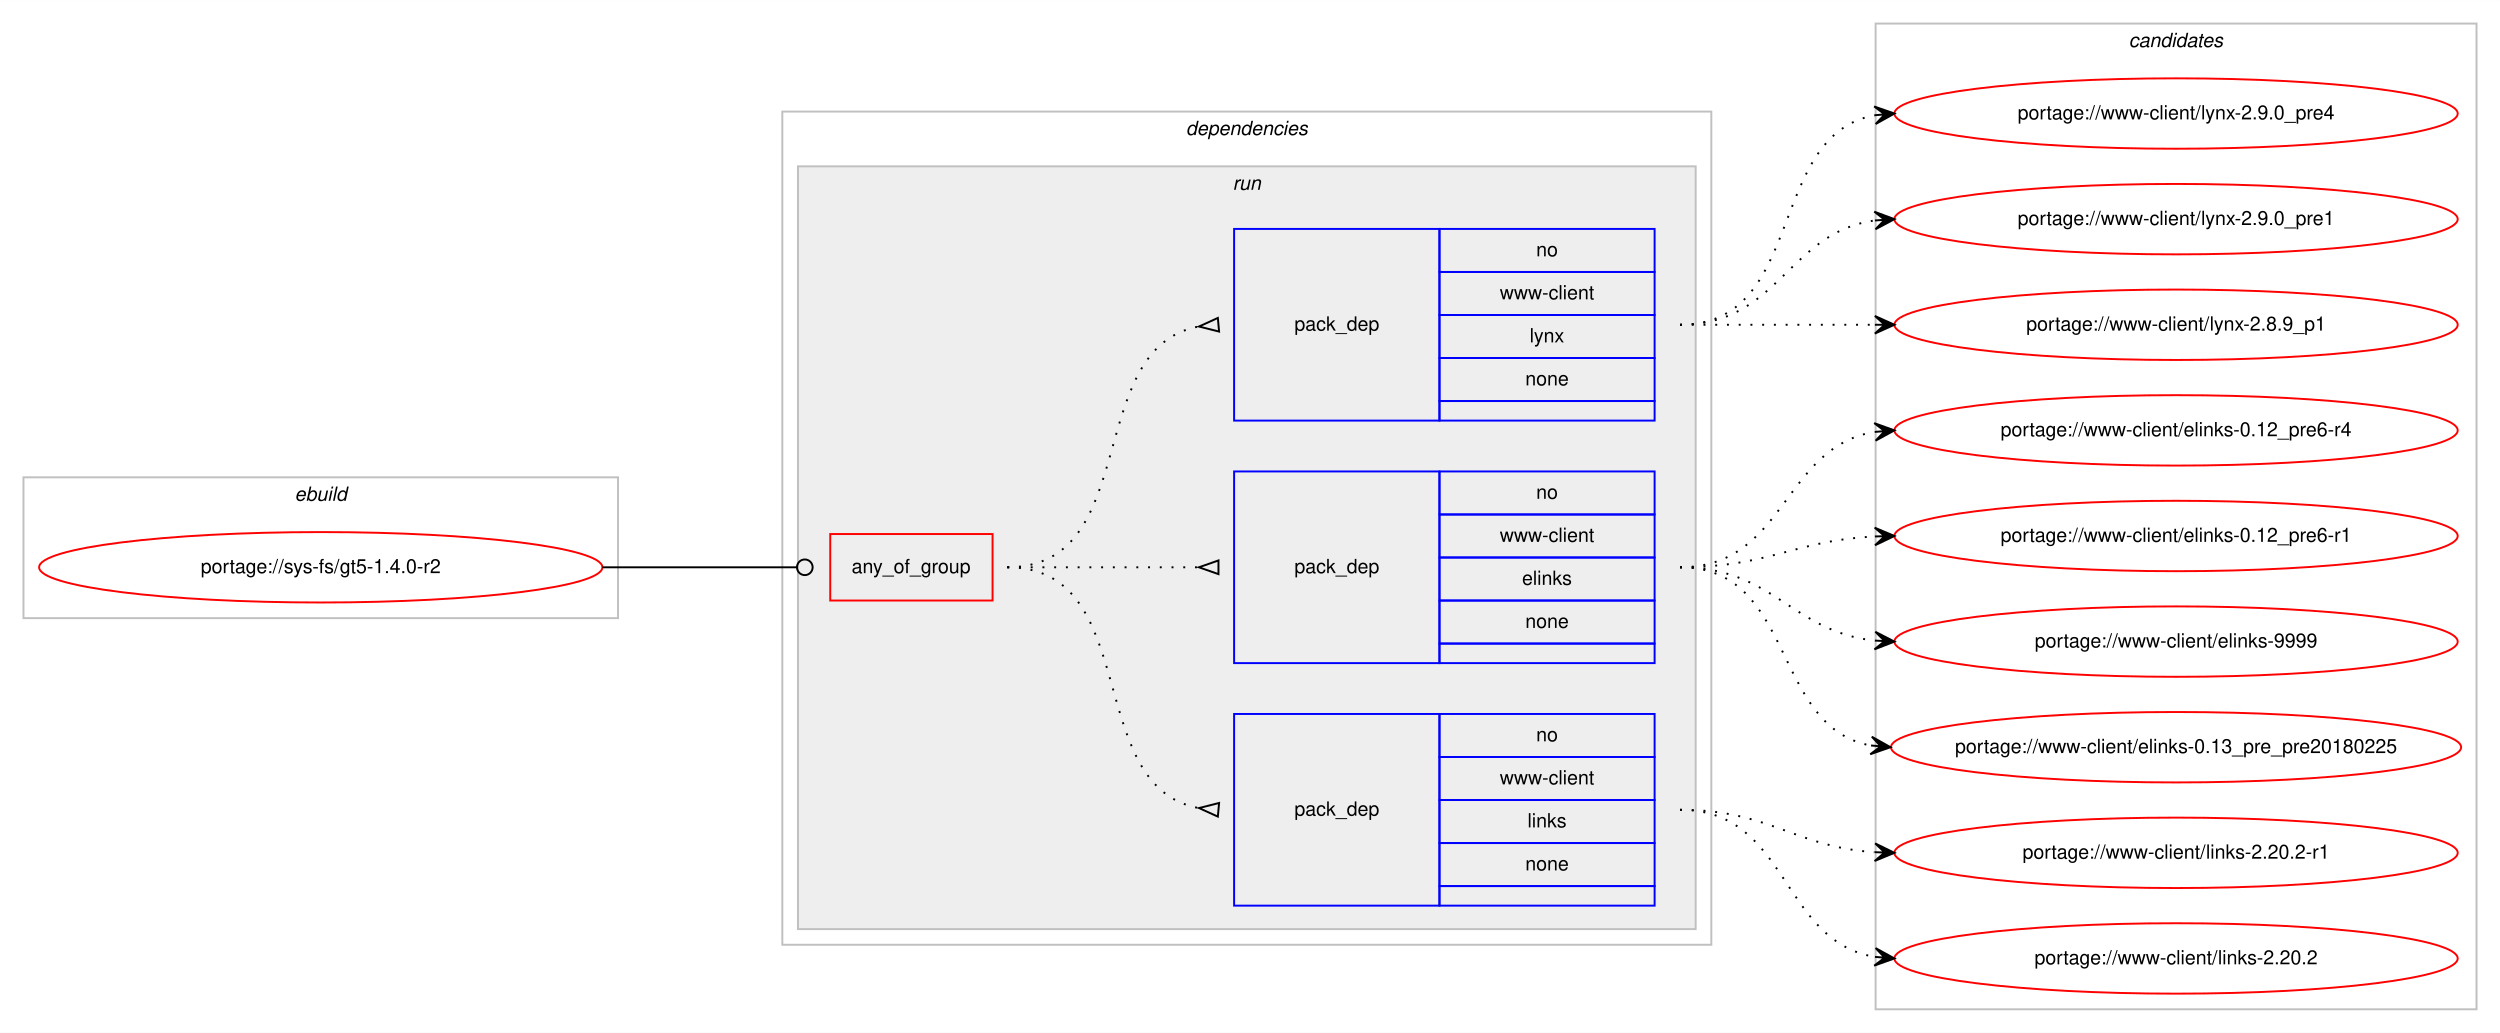
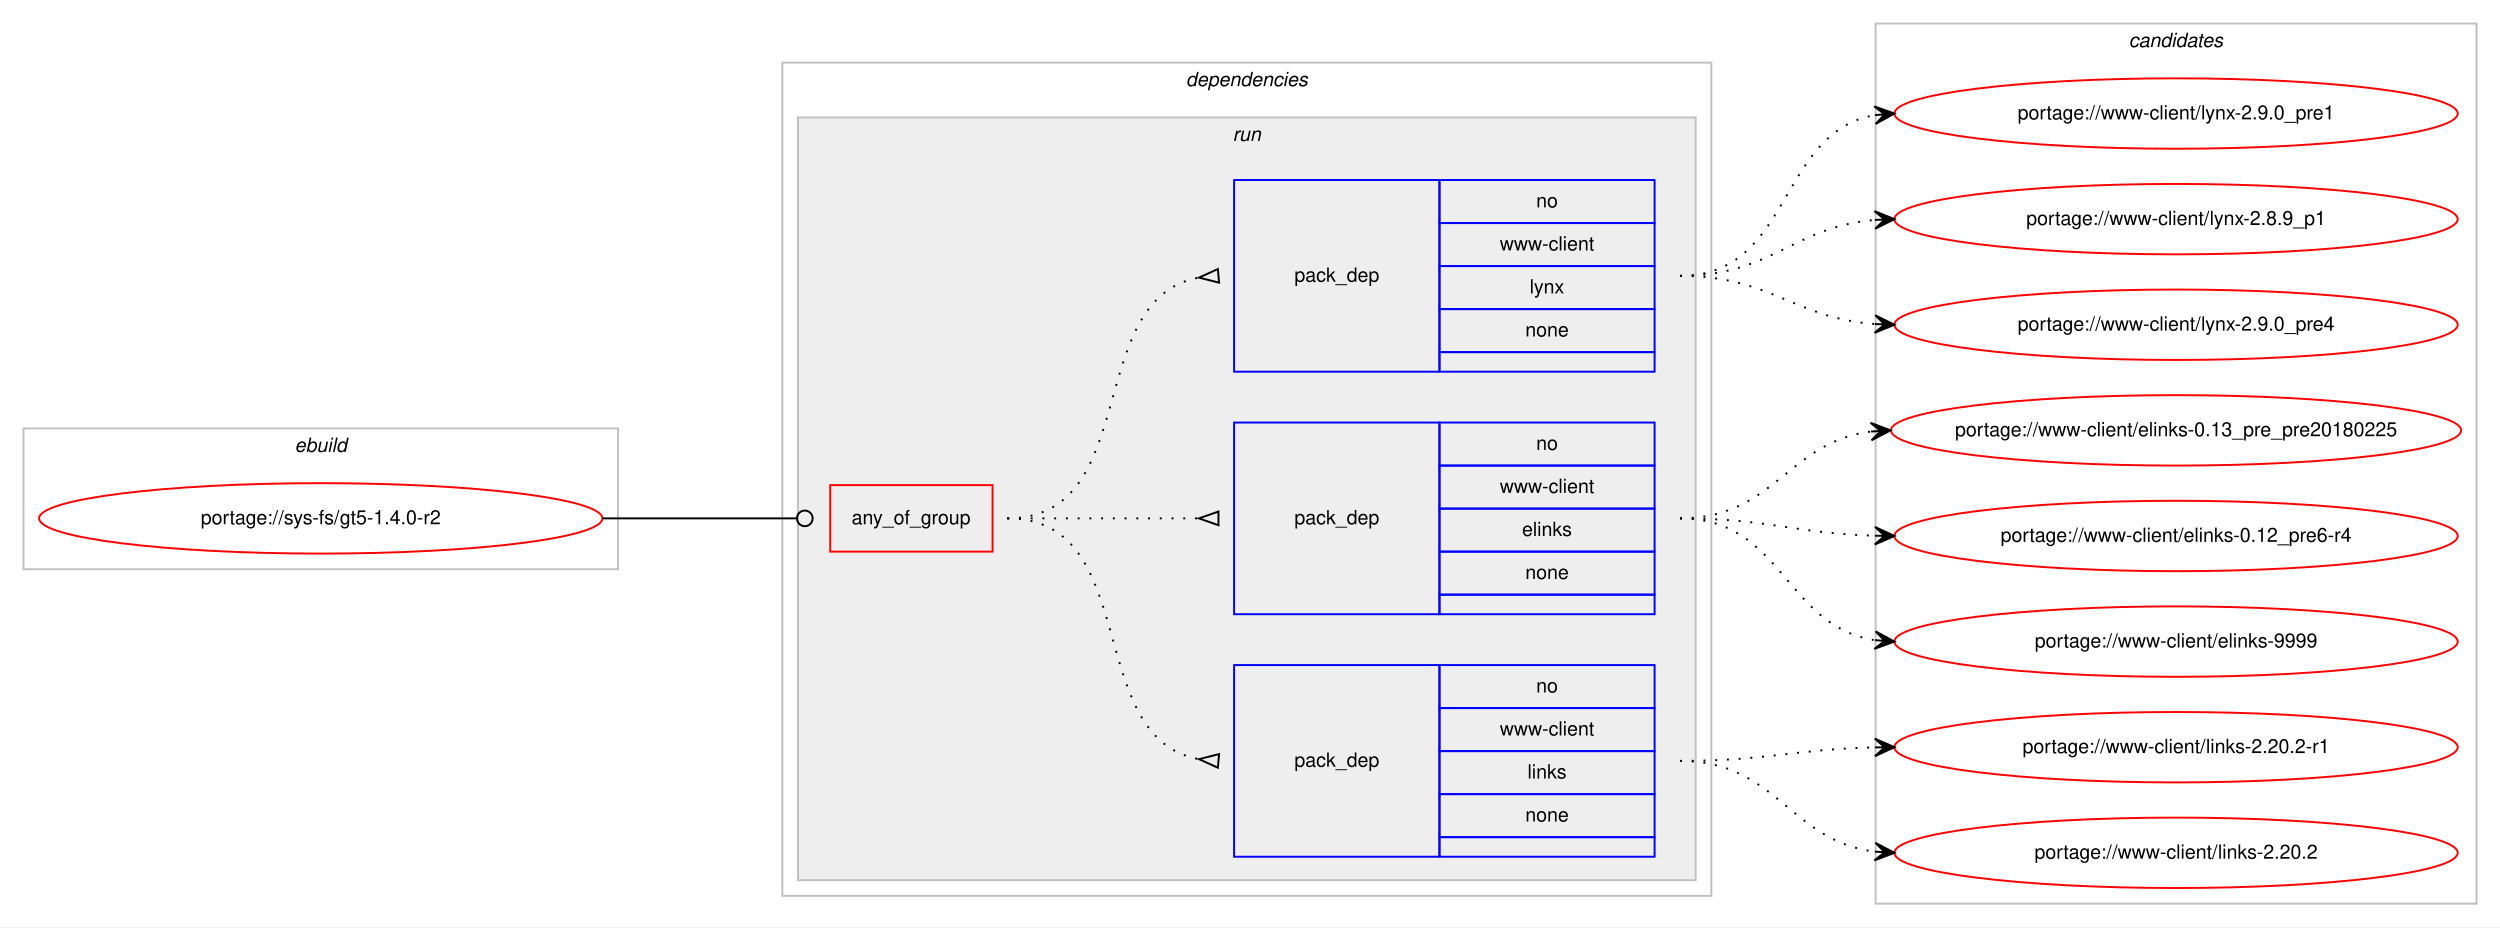
- <svg xmlns="http://www.w3.org/2000/svg" xmlns:xlink="http://www.w3.org/1999/xlink" width="1278pt" height="528pt" viewBox="0.00 0.00 1278.25 528.00">
-   <g id="graph0" class="graph" transform="scale(1 1) rotate(0) translate(4 524)">
-     <polygon fill="#ffffff" stroke="transparent" points="-4,4 -4,-524 1274.246,-524 1274.246,4 -4,4" />
+ <svg xmlns="http://www.w3.org/2000/svg" xmlns:xlink="http://www.w3.org/1999/xlink" width="1278pt" height="474pt" viewBox="0.00 0.00 1278.25 474.00">
+   <g id="graph0" class="graph" transform="scale(1 1) rotate(0) translate(4 470)">
+     <polygon fill="#ffffff" stroke="transparent" points="-4,4 -4,-470 1274.246,-470 1274.246,4 -4,4" />
    <g id="clust1" class="cluster">
-       <polygon fill="none" stroke="#c0c0c0" points="8,-208 8,-280 312,-280 312,-208 8,-208" />
-       <text text-anchor="start" x="146.663" y="-268" font-family="Helvetica,sans-Serif" font-style="italic" font-size="10.00" fill="#000000">ebuild</text>
+       <polygon fill="none" stroke="#c0c0c0" points="8,-179 8,-251 312,-251 312,-179 8,-179" />
+       <text text-anchor="start" x="146.663" y="-239" font-family="Helvetica,sans-Serif" font-style="italic" font-size="10.00" fill="#000000">ebuild</text>
    </g>
    <g id="clust2" class="cluster">
-       <polygon fill="none" stroke="#c0c0c0" points="396,-41 396,-467 871,-467 871,-41 396,-41" />
-       <text text-anchor="start" x="602.375" y="-455" font-family="Helvetica,sans-Serif" font-style="italic" font-size="10.00" fill="#000000">dependencies</text>
+       <polygon fill="none" stroke="#c0c0c0" points="396,-12 396,-438 871,-438 871,-12 396,-12" />
+       <text text-anchor="start" x="602.375" y="-426" font-family="Helvetica,sans-Serif" font-style="italic" font-size="10.00" fill="#000000">dependencies</text>
    </g>
    <g id="clust5" class="cluster">
-       <polygon fill="#eeeeee" stroke="#c0c0c0" points="404,-49 404,-439 863,-439 863,-49 404,-49" />
-       <text text-anchor="start" x="626.277" y="-427" font-family="Helvetica,sans-Serif" font-style="italic" font-size="10.00" fill="#000000">run</text>
+       <polygon fill="#eeeeee" stroke="#c0c0c0" points="404,-20 404,-410 863,-410 863,-20 404,-20" />
+       <text text-anchor="start" x="626.277" y="-398" font-family="Helvetica,sans-Serif" font-style="italic" font-size="10.00" fill="#000000">run</text>
    </g>
    <g id="clust10" class="cluster">
-       <polygon fill="none" stroke="#c0c0c0" points="955,-8 955,-512 1262.246,-512 1262.246,-8 955,-8" />
-       <text text-anchor="start" x="1084.447" y="-500" font-family="Helvetica,sans-Serif" font-style="italic" font-size="10.00" fill="#000000">candidates</text>
+       <polygon fill="none" stroke="#c0c0c0" points="955,-8 955,-458 1262.246,-458 1262.246,-8 955,-8" />
+       <text text-anchor="start" x="1084.447" y="-446" font-family="Helvetica,sans-Serif" font-style="italic" font-size="10.00" fill="#000000">candidates</text>
    </g>
    <g id="node1" class="node">
      <g id="a_node1">
        <a xlink:href="../sys-fs/gt5-1.4.0-r2.svg" xlink:title="portage://sys-fs/gt5-1.4.0-r2">
-           <ellipse fill="none" stroke="#ff0000" cx="160" cy="-234" rx="144" ry="18" />
-           <text text-anchor="middle" x="160" y="-231" font-family="Helvetica,sans-Serif" font-size="10.00" fill="#000000">portage://sys-fs/gt5-1.4.0-r2</text>
+           <ellipse fill="none" stroke="#ff0000" cx="160" cy="-205" rx="144" ry="18" />
+           <text text-anchor="middle" x="160" y="-202" font-family="Helvetica,sans-Serif" font-size="10.00" fill="#000000">portage://sys-fs/gt5-1.4.0-r2</text>
        </a>
      </g>
    </g>
    <g id="node2" class="node">
-       <polygon fill="none" stroke="#ff0000" points="420.5,-217 420.5,-251 503.5,-251 503.5,-217 420.5,-217" />
-       <text text-anchor="start" x="431.43" y="-231" font-family="Helvetica,sans-Serif" font-size="10.00" fill="#000000">any_of_group</text>
+       <polygon fill="none" stroke="#ff0000" points="420.5,-188 420.5,-222 503.5,-222 503.5,-188 420.5,-188" />
+       <text text-anchor="start" x="431.43" y="-202" font-family="Helvetica,sans-Serif" font-size="10.00" fill="#000000">any_of_group</text>
    </g>
    <g id="edge4" class="edge">
-       <path fill="none" stroke="#000000" d="M304,-234C348.978,-234 362.2,-234 403.456,-234" />
-       <ellipse fill="none" stroke="#000000" cx="407.5" cy="-234" rx="4" ry="4" />
+       <path fill="none" stroke="#000000" d="M304,-205C348.978,-205 362.2,-205 403.456,-205" />
+       <ellipse fill="none" stroke="#000000" cx="407.5" cy="-205" rx="4" ry="4" />
    </g>
    <g id="node3" class="node">
-       <polygon fill="none" stroke="#0000ff" points="627,-61 627,-159 732,-159 732,-61 627,-61" />
-       <text text-anchor="start" x="657.823" y="-107" font-family="Helvetica,sans-Serif" font-size="10.00" fill="#000000">pack_dep</text>
-       <polygon fill="none" stroke="#0000ff" points="732,-137 732,-159 842,-159 842,-137 732,-137" />
-       <text text-anchor="start" x="781.441" y="-145" font-family="Helvetica,sans-Serif" font-size="10.00" fill="#000000">no</text>
-       <polygon fill="none" stroke="#0000ff" points="732,-115 732,-137 842,-137 842,-115 732,-115" />
-       <text text-anchor="start" x="762.84" y="-123" font-family="Helvetica,sans-Serif" font-size="10.00" fill="#000000">www-client</text>
-       <polygon fill="none" stroke="#0000ff" points="732,-93 732,-115 842,-115 842,-93 732,-93" />
-       <text text-anchor="start" x="777.001" y="-101" font-family="Helvetica,sans-Serif" font-size="10.00" fill="#000000">links</text>
-       <polygon fill="none" stroke="#0000ff" points="732,-71 732,-93 842,-93 842,-71 732,-71" />
-       <text text-anchor="start" x="775.882" y="-79" font-family="Helvetica,sans-Serif" font-size="10.00" fill="#000000">none</text>
-       <polygon fill="none" stroke="#0000ff" points="732,-61 732,-71 842,-71 842,-61 732,-61" />
+       <polygon fill="none" stroke="#0000ff" points="627,-32 627,-130 732,-130 732,-32 627,-32" />
+       <text text-anchor="start" x="657.823" y="-78" font-family="Helvetica,sans-Serif" font-size="10.00" fill="#000000">pack_dep</text>
+       <polygon fill="none" stroke="#0000ff" points="732,-108 732,-130 842,-130 842,-108 732,-108" />
+       <text text-anchor="start" x="781.441" y="-116" font-family="Helvetica,sans-Serif" font-size="10.00" fill="#000000">no</text>
+       <polygon fill="none" stroke="#0000ff" points="732,-86 732,-108 842,-108 842,-86 732,-86" />
+       <text text-anchor="start" x="762.84" y="-94" font-family="Helvetica,sans-Serif" font-size="10.00" fill="#000000">www-client</text>
+       <polygon fill="none" stroke="#0000ff" points="732,-64 732,-86 842,-86 842,-64 732,-64" />
+       <text text-anchor="start" x="777.001" y="-72" font-family="Helvetica,sans-Serif" font-size="10.00" fill="#000000">links</text>
+       <polygon fill="none" stroke="#0000ff" points="732,-42 732,-64 842,-64 842,-42 732,-42" />
+       <text text-anchor="start" x="775.882" y="-50" font-family="Helvetica,sans-Serif" font-size="10.00" fill="#000000">none</text>
+       <polygon fill="none" stroke="#0000ff" points="732,-32 732,-42 842,-42 842,-32 732,-32" />
    </g>
    <g id="edge1" class="edge">
-       <path fill="none" stroke="#000000" stroke-dasharray="1,5" d="M511,-234C580.372,-234 549.506,-122.274 608.698,-110.927" />
-       <polygon fill="none" stroke="#000000" points="619.314,-113.486 609.04,-110.896 618.686,-106.514 619.314,-113.486" />
+       <path fill="none" stroke="#000000" stroke-dasharray="1,5" d="M511,-205C580.372,-205 549.506,-93.274 608.698,-81.927" />
+       <polygon fill="none" stroke="#000000" points="619.314,-84.486 609.04,-81.896 618.686,-77.514 619.314,-84.486" />
    </g>
    <g id="node4" class="node">
-       <polygon fill="none" stroke="#0000ff" points="627,-185 627,-283 732,-283 732,-185 627,-185" />
-       <text text-anchor="start" x="657.823" y="-231" font-family="Helvetica,sans-Serif" font-size="10.00" fill="#000000">pack_dep</text>
-       <polygon fill="none" stroke="#0000ff" points="732,-261 732,-283 842,-283 842,-261 732,-261" />
-       <text text-anchor="start" x="781.441" y="-269" font-family="Helvetica,sans-Serif" font-size="10.00" fill="#000000">no</text>
-       <polygon fill="none" stroke="#0000ff" points="732,-239 732,-261 842,-261 842,-239 732,-239" />
-       <text text-anchor="start" x="762.84" y="-247" font-family="Helvetica,sans-Serif" font-size="10.00" fill="#000000">www-client</text>
-       <polygon fill="none" stroke="#0000ff" points="732,-217 732,-239 842,-239 842,-217 732,-217" />
-       <text text-anchor="start" x="774.222" y="-225" font-family="Helvetica,sans-Serif" font-size="10.00" fill="#000000">elinks</text>
-       <polygon fill="none" stroke="#0000ff" points="732,-195 732,-217 842,-217 842,-195 732,-195" />
-       <text text-anchor="start" x="775.882" y="-203" font-family="Helvetica,sans-Serif" font-size="10.00" fill="#000000">none</text>
-       <polygon fill="none" stroke="#0000ff" points="732,-185 732,-195 842,-195 842,-185 732,-185" />
+       <polygon fill="none" stroke="#0000ff" points="627,-156 627,-254 732,-254 732,-156 627,-156" />
+       <text text-anchor="start" x="657.823" y="-202" font-family="Helvetica,sans-Serif" font-size="10.00" fill="#000000">pack_dep</text>
+       <polygon fill="none" stroke="#0000ff" points="732,-232 732,-254 842,-254 842,-232 732,-232" />
+       <text text-anchor="start" x="781.441" y="-240" font-family="Helvetica,sans-Serif" font-size="10.00" fill="#000000">no</text>
+       <polygon fill="none" stroke="#0000ff" points="732,-210 732,-232 842,-232 842,-210 732,-210" />
+       <text text-anchor="start" x="762.84" y="-218" font-family="Helvetica,sans-Serif" font-size="10.00" fill="#000000">www-client</text>
+       <polygon fill="none" stroke="#0000ff" points="732,-188 732,-210 842,-210 842,-188 732,-188" />
+       <text text-anchor="start" x="774.222" y="-196" font-family="Helvetica,sans-Serif" font-size="10.00" fill="#000000">elinks</text>
+       <polygon fill="none" stroke="#0000ff" points="732,-166 732,-188 842,-188 842,-166 732,-166" />
+       <text text-anchor="start" x="775.882" y="-174" font-family="Helvetica,sans-Serif" font-size="10.00" fill="#000000">none</text>
+       <polygon fill="none" stroke="#0000ff" points="732,-156 732,-166 842,-166 842,-156 732,-156" />
    </g>
    <g id="edge2" class="edge">
-       <path fill="none" stroke="#000000" stroke-dasharray="1,5" d="M511,-234C555.438,-234 569.02,-234 608.878,-234" />
-       <polygon fill="none" stroke="#000000" points="619,-237.5 609,-234 619,-230.5 619,-237.5" />
+       <path fill="none" stroke="#000000" stroke-dasharray="1,5" d="M511,-205C555.438,-205 569.02,-205 608.878,-205" />
+       <polygon fill="none" stroke="#000000" points="619,-208.5 609,-205 619,-201.5 619,-208.5" />
    </g>
    <g id="node5" class="node">
-       <polygon fill="none" stroke="#0000ff" points="627,-309 627,-407 732,-407 732,-309 627,-309" />
-       <text text-anchor="start" x="657.823" y="-355" font-family="Helvetica,sans-Serif" font-size="10.00" fill="#000000">pack_dep</text>
-       <polygon fill="none" stroke="#0000ff" points="732,-385 732,-407 842,-407 842,-385 732,-385" />
-       <text text-anchor="start" x="781.441" y="-393" font-family="Helvetica,sans-Serif" font-size="10.00" fill="#000000">no</text>
-       <polygon fill="none" stroke="#0000ff" points="732,-363 732,-385 842,-385 842,-363 732,-363" />
-       <text text-anchor="start" x="762.84" y="-371" font-family="Helvetica,sans-Serif" font-size="10.00" fill="#000000">www-client</text>
-       <polygon fill="none" stroke="#0000ff" points="732,-341 732,-363 842,-363 842,-341 732,-341" />
-       <text text-anchor="start" x="778.111" y="-349" font-family="Helvetica,sans-Serif" font-size="10.00" fill="#000000">lynx</text>
-       <polygon fill="none" stroke="#0000ff" points="732,-319 732,-341 842,-341 842,-319 732,-319" />
-       <text text-anchor="start" x="775.882" y="-327" font-family="Helvetica,sans-Serif" font-size="10.00" fill="#000000">none</text>
-       <polygon fill="none" stroke="#0000ff" points="732,-309 732,-319 842,-319 842,-309 732,-309" />
+       <polygon fill="none" stroke="#0000ff" points="627,-280 627,-378 732,-378 732,-280 627,-280" />
+       <text text-anchor="start" x="657.823" y="-326" font-family="Helvetica,sans-Serif" font-size="10.00" fill="#000000">pack_dep</text>
+       <polygon fill="none" stroke="#0000ff" points="732,-356 732,-378 842,-378 842,-356 732,-356" />
+       <text text-anchor="start" x="781.441" y="-364" font-family="Helvetica,sans-Serif" font-size="10.00" fill="#000000">no</text>
+       <polygon fill="none" stroke="#0000ff" points="732,-334 732,-356 842,-356 842,-334 732,-334" />
+       <text text-anchor="start" x="762.84" y="-342" font-family="Helvetica,sans-Serif" font-size="10.00" fill="#000000">www-client</text>
+       <polygon fill="none" stroke="#0000ff" points="732,-312 732,-334 842,-334 842,-312 732,-312" />
+       <text text-anchor="start" x="778.111" y="-320" font-family="Helvetica,sans-Serif" font-size="10.00" fill="#000000">lynx</text>
+       <polygon fill="none" stroke="#0000ff" points="732,-290 732,-312 842,-312 842,-290 732,-290" />
+       <text text-anchor="start" x="775.882" y="-298" font-family="Helvetica,sans-Serif" font-size="10.00" fill="#000000">none</text>
+       <polygon fill="none" stroke="#0000ff" points="732,-280 732,-290 842,-290 842,-280 732,-280" />
    </g>
    <g id="edge3" class="edge">
-       <path fill="none" stroke="#000000" stroke-dasharray="1,5" d="M511,-234C580.372,-234 549.506,-345.726 608.698,-357.073" />
-       <polygon fill="none" stroke="#000000" points="618.686,-361.486 609.04,-357.104 619.314,-354.514 618.686,-361.486" />
+       <path fill="none" stroke="#000000" stroke-dasharray="1,5" d="M511,-205C580.372,-205 549.506,-316.726 608.698,-328.073" />
+       <polygon fill="none" stroke="#000000" points="618.686,-332.486 609.04,-328.104 619.314,-325.514 618.686,-332.486" />
    </g>
    <g id="node6" class="node">
      <g id="a_node6">
        <a xlink:href="../www-client/links-2.20.2-r1.svg" xlink:title="portage://www-client/links-2.20.2-r1">
          <ellipse fill="none" stroke="#ff0000" cx="1108.623" cy="-88" rx="144" ry="18" />
          <text text-anchor="middle" x="1108.623" y="-85" font-family="Helvetica,sans-Serif" font-size="10.00" fill="#000000">portage://www-client/links-2.20.2-r1</text>
        </a>
      </g>
    </g>
    <g id="edge5" class="edge">
-       <path fill="none" stroke="#000000" stroke-dasharray="1,5" d="M855,-110C901.102,-110 913.245,-91.065 954.438,-88.328" />
-       <polygon fill="#000000" stroke="#000000" points="964.623,-88 954.773,-92.82 959.626,-88.161 954.628,-88.322 954.628,-88.322 954.628,-88.322 959.626,-88.161 954.483,-83.824 964.623,-88 964.623,-88" />
+       <path fill="none" stroke="#000000" stroke-dasharray="1,5" d="M855,-81C900.293,-81 913.878,-87.025 954.588,-87.896" />
+       <polygon fill="#000000" stroke="#000000" points="964.623,-88 954.577,-92.396 959.623,-87.948 954.624,-87.896 954.624,-87.896 954.624,-87.896 959.623,-87.948 954.67,-83.396 964.623,-88 964.623,-88" />
    </g>
    <g id="node7" class="node">
      <g id="a_node7">
        <a xlink:href="../www-client/links-2.20.2.svg" xlink:title="portage://www-client/links-2.20.2">
          <ellipse fill="none" stroke="#ff0000" cx="1108.623" cy="-34" rx="144" ry="18" />
          <text text-anchor="middle" x="1108.623" y="-31" font-family="Helvetica,sans-Serif" font-size="10.00" fill="#000000">portage://www-client/links-2.20.2</text>
        </a>
      </g>
    </g>
    <g id="edge6" class="edge">
-       <path fill="none" stroke="#000000" stroke-dasharray="1,5" d="M855,-110C910.695,-110 906.171,-42.925 954.574,-34.802" />
-       <polygon fill="#000000" stroke="#000000" points="964.623,-34 955.013,-39.282 959.639,-34.398 954.655,-34.796 954.655,-34.796 954.655,-34.796 959.639,-34.398 954.297,-30.31 964.623,-34 964.623,-34" />
+       <path fill="none" stroke="#000000" stroke-dasharray="1,5" d="M855,-81C904.387,-81 910.889,-40.206 954.413,-34.629" />
+       <polygon fill="#000000" stroke="#000000" points="964.623,-34 954.919,-39.106 959.632,-34.307 954.642,-34.615 954.642,-34.615 954.642,-34.615 959.632,-34.307 954.365,-30.123 964.623,-34 964.623,-34" />
    </g>
    <g id="node8" class="node">
      <g id="a_node8">
        <a xlink:href="../www-client/elinks-9999.svg" xlink:title="portage://www-client/elinks-9999">
-           <ellipse fill="none" stroke="#ff0000" cx="1108.623" cy="-196" rx="144" ry="18" />
-           <text text-anchor="middle" x="1108.623" y="-193" font-family="Helvetica,sans-Serif" font-size="10.00" fill="#000000">portage://www-client/elinks-9999</text>
+           <ellipse fill="none" stroke="#ff0000" cx="1108.623" cy="-142" rx="144" ry="18" />
+           <text text-anchor="middle" x="1108.623" y="-139" font-family="Helvetica,sans-Serif" font-size="10.00" fill="#000000">portage://www-client/elinks-9999</text>
        </a>
      </g>
    </g>
    <g id="edge7" class="edge">
-       <path fill="none" stroke="#000000" stroke-dasharray="1,5" d="M855,-234C902.94,-234 911.922,-201.156 954.383,-196.537" />
-       <polygon fill="#000000" stroke="#000000" points="964.623,-196 954.872,-201.018 959.63,-196.262 954.637,-196.524 954.637,-196.524 954.637,-196.524 959.63,-196.262 954.401,-192.03 964.623,-196 964.623,-196" />
+       <path fill="none" stroke="#000000" stroke-dasharray="1,5" d="M855,-205C907.572,-205 908.54,-149.859 954.461,-142.751" />
+       <polygon fill="#000000" stroke="#000000" points="964.623,-142 954.982,-147.225 959.637,-142.369 954.65,-142.738 954.65,-142.738 954.65,-142.738 959.637,-142.369 954.318,-138.25 964.623,-142 964.623,-142" />
    </g>
    <g id="node9" class="node">
      <g id="a_node9">
        <a xlink:href="../www-client/elinks-0.13_pre_pre20180225.svg" xlink:title="portage://www-client/elinks-0.13_pre_pre20180225">
-           <ellipse fill="none" stroke="#ff0000" cx="1108.623" cy="-142" rx="145.746" ry="18" />
-           <text text-anchor="middle" x="1108.623" y="-139" font-family="Helvetica,sans-Serif" font-size="10.00" fill="#000000">portage://www-client/elinks-0.13_pre_pre20180225</text>
+           <ellipse fill="none" stroke="#ff0000" cx="1108.623" cy="-250" rx="145.746" ry="18" />
+           <text text-anchor="middle" x="1108.623" y="-247" font-family="Helvetica,sans-Serif" font-size="10.00" fill="#000000">portage://www-client/elinks-0.13_pre_pre20180225</text>
        </a>
      </g>
    </g>
    <g id="edge8" class="edge">
-       <path fill="none" stroke="#000000" stroke-dasharray="1,5" d="M855,-234C914.24,-234 901.554,-152.465 952.365,-142.911" />
-       <polygon fill="#000000" stroke="#000000" points="962.623,-142 953.06,-147.367 957.643,-142.442 952.662,-142.884 952.662,-142.884 952.662,-142.884 957.643,-142.442 952.264,-138.402 962.623,-142 962.623,-142" />
+       <path fill="none" stroke="#000000" stroke-dasharray="1,5" d="M855,-205C903.301,-205 910.016,-244.058 952.632,-249.398" />
+       <polygon fill="#000000" stroke="#000000" points="962.623,-250 952.37,-253.89 957.632,-249.699 952.641,-249.398 952.641,-249.398 952.641,-249.398 957.632,-249.699 952.912,-244.906 962.623,-250 962.623,-250" />
    </g>
    <g id="node10" class="node">
      <g id="a_node10">
        <a xlink:href="../www-client/elinks-0.12_pre6-r4.svg" xlink:title="portage://www-client/elinks-0.12_pre6-r4">
-           <ellipse fill="none" stroke="#ff0000" cx="1108.623" cy="-304" rx="144" ry="18" />
-           <text text-anchor="middle" x="1108.623" y="-301" font-family="Helvetica,sans-Serif" font-size="10.00" fill="#000000">portage://www-client/elinks-0.12_pre6-r4</text>
+           <ellipse fill="none" stroke="#ff0000" cx="1108.623" cy="-196" rx="144" ry="18" />
+           <text text-anchor="middle" x="1108.623" y="-193" font-family="Helvetica,sans-Serif" font-size="10.00" fill="#000000">portage://www-client/elinks-0.12_pre6-r4</text>
        </a>
      </g>
    </g>
    <g id="edge9" class="edge">
-       <path fill="none" stroke="#000000" stroke-dasharray="1,5" d="M855,-234C909.194,-234 907.316,-295.523 954.501,-303.214" />
-       <polygon fill="#000000" stroke="#000000" points="964.623,-304 954.304,-307.712 959.638,-303.613 954.653,-303.226 954.653,-303.226 954.653,-303.226 959.638,-303.613 955.001,-298.739 964.623,-304 964.623,-304" />
+       <path fill="none" stroke="#000000" stroke-dasharray="1,5" d="M855,-205C900.352,-205 913.831,-197.254 954.577,-196.134" />
+       <polygon fill="#000000" stroke="#000000" points="964.623,-196 954.684,-200.633 959.623,-196.067 954.624,-196.134 954.624,-196.134 954.624,-196.134 959.623,-196.067 954.564,-191.634 964.623,-196 964.623,-196" />
    </g>
    <g id="node11" class="node">
      <g id="a_node11">
-         <a xlink:href="../www-client/elinks-0.12_pre6-r1.svg" xlink:title="portage://www-client/elinks-0.12_pre6-r1">
-           <ellipse fill="none" stroke="#ff0000" cx="1108.623" cy="-250" rx="144" ry="18" />
-           <text text-anchor="middle" x="1108.623" y="-247" font-family="Helvetica,sans-Serif" font-size="10.00" fill="#000000">portage://www-client/elinks-0.12_pre6-r1</text>
+         <a xlink:href="../www-client/lynx-2.9.0_pre4.svg" xlink:title="portage://www-client/lynx-2.9.0_pre4">
+           <ellipse fill="none" stroke="#ff0000" cx="1108.623" cy="-304" rx="144" ry="18" />
+           <text text-anchor="middle" x="1108.623" y="-301" font-family="Helvetica,sans-Serif" font-size="10.00" fill="#000000">portage://www-client/lynx-2.9.0_pre4</text>
        </a>
      </g>
    </g>
    <g id="edge10" class="edge">
-       <path fill="none" stroke="#000000" stroke-dasharray="1,5" d="M855,-234C900.679,-234 913.575,-247.771 954.516,-249.761" />
-       <polygon fill="#000000" stroke="#000000" points="964.623,-250 954.519,-254.263 959.624,-249.882 954.626,-249.764 954.626,-249.764 954.626,-249.764 959.624,-249.882 954.732,-245.265 964.623,-250 964.623,-250" />
+       <path fill="none" stroke="#000000" stroke-dasharray="1,5" d="M855,-329C901.361,-329 913.042,-307.483 954.39,-304.373" />
+       <polygon fill="#000000" stroke="#000000" points="964.623,-304 954.793,-308.861 959.626,-304.182 954.63,-304.364 954.63,-304.364 954.63,-304.364 959.626,-304.182 954.466,-299.867 964.623,-304 964.623,-304" />
    </g>
    <g id="node12" class="node">
      <g id="a_node12">
-         <a xlink:href="../www-client/lynx-2.9.0_pre4.svg" xlink:title="portage://www-client/lynx-2.9.0_pre4">
-           <ellipse fill="none" stroke="#ff0000" cx="1108.623" cy="-466" rx="144" ry="18" />
-           <text text-anchor="middle" x="1108.623" y="-463" font-family="Helvetica,sans-Serif" font-size="10.00" fill="#000000">portage://www-client/lynx-2.9.0_pre4</text>
-         </a>
-       </g>
-     </g>
-     <g id="edge11" class="edge">
-       <path fill="none" stroke="#000000" stroke-dasharray="1,5" d="M855,-358C919.788,-358 898.828,-454.91 954.572,-465.131" />
-       <polygon fill="#000000" stroke="#000000" points="964.623,-466 954.272,-469.622 959.642,-465.569 954.66,-465.138 954.66,-465.138 954.66,-465.138 959.642,-465.569 955.048,-460.655 964.623,-466 964.623,-466" />
-     </g>
-     <g id="node13" class="node">
-       <g id="a_node13">
        <a xlink:href="../www-client/lynx-2.9.0_pre1.svg" xlink:title="portage://www-client/lynx-2.9.0_pre1">
          <ellipse fill="none" stroke="#ff0000" cx="1108.623" cy="-412" rx="144" ry="18" />
          <text text-anchor="middle" x="1108.623" y="-409" font-family="Helvetica,sans-Serif" font-size="10.00" fill="#000000">portage://www-client/lynx-2.9.0_pre1</text>
        </a>
      </g>
    </g>
-     <g id="edge12" class="edge">
-       <path fill="none" stroke="#000000" stroke-dasharray="1,5" d="M855,-358C905.705,-358 909.943,-405.066 954.477,-411.317" />
-       <polygon fill="#000000" stroke="#000000" points="964.623,-412 954.343,-415.818 959.634,-411.664 954.645,-411.329 954.645,-411.329 954.645,-411.329 959.634,-411.664 954.948,-406.839 964.623,-412 964.623,-412" />
+     <g id="edge11" class="edge">
+       <path fill="none" stroke="#000000" stroke-dasharray="1,5" d="M855,-329C912.53,-329 904.735,-402.558 954.61,-411.178" />
+       <polygon fill="#000000" stroke="#000000" points="964.623,-412 954.288,-415.667 959.64,-411.591 954.657,-411.182 954.657,-411.182 954.657,-411.182 959.64,-411.591 955.024,-406.697 964.623,-412 964.623,-412" />
    </g>
-     <g id="node14" class="node">
-       <g id="a_node14">
+     <g id="node13" class="node">
+       <g id="a_node13">
        <a xlink:href="../www-client/lynx-2.8.9_p1.svg" xlink:title="portage://www-client/lynx-2.8.9_p1">
          <ellipse fill="none" stroke="#ff0000" cx="1108.623" cy="-358" rx="144" ry="18" />
          <text text-anchor="middle" x="1108.623" y="-355" font-family="Helvetica,sans-Serif" font-size="10.00" fill="#000000">portage://www-client/lynx-2.8.9_p1</text>
        </a>
      </g>
    </g>
-     <g id="edge13" class="edge">
-       <path fill="none" stroke="#000000" stroke-dasharray="1,5" d="M855,-358C900.2,-358 913.95,-358 954.605,-358" />
-       <polygon fill="#000000" stroke="#000000" points="964.623,-358 954.623,-362.5 959.623,-358 954.623,-358 954.623,-358 954.623,-358 959.623,-358 954.623,-353.5 964.623,-358 964.623,-358" />
+     <g id="edge12" class="edge">
+       <path fill="none" stroke="#000000" stroke-dasharray="1,5" d="M855,-329C901.854,-329 912.779,-354.065 954.58,-357.59" />
+       <polygon fill="#000000" stroke="#000000" points="964.623,-358 954.448,-362.088 959.627,-357.796 954.631,-357.592 954.631,-357.592 954.631,-357.592 959.627,-357.796 954.815,-353.096 964.623,-358 964.623,-358" />
    </g>
  </g>
</svg>
